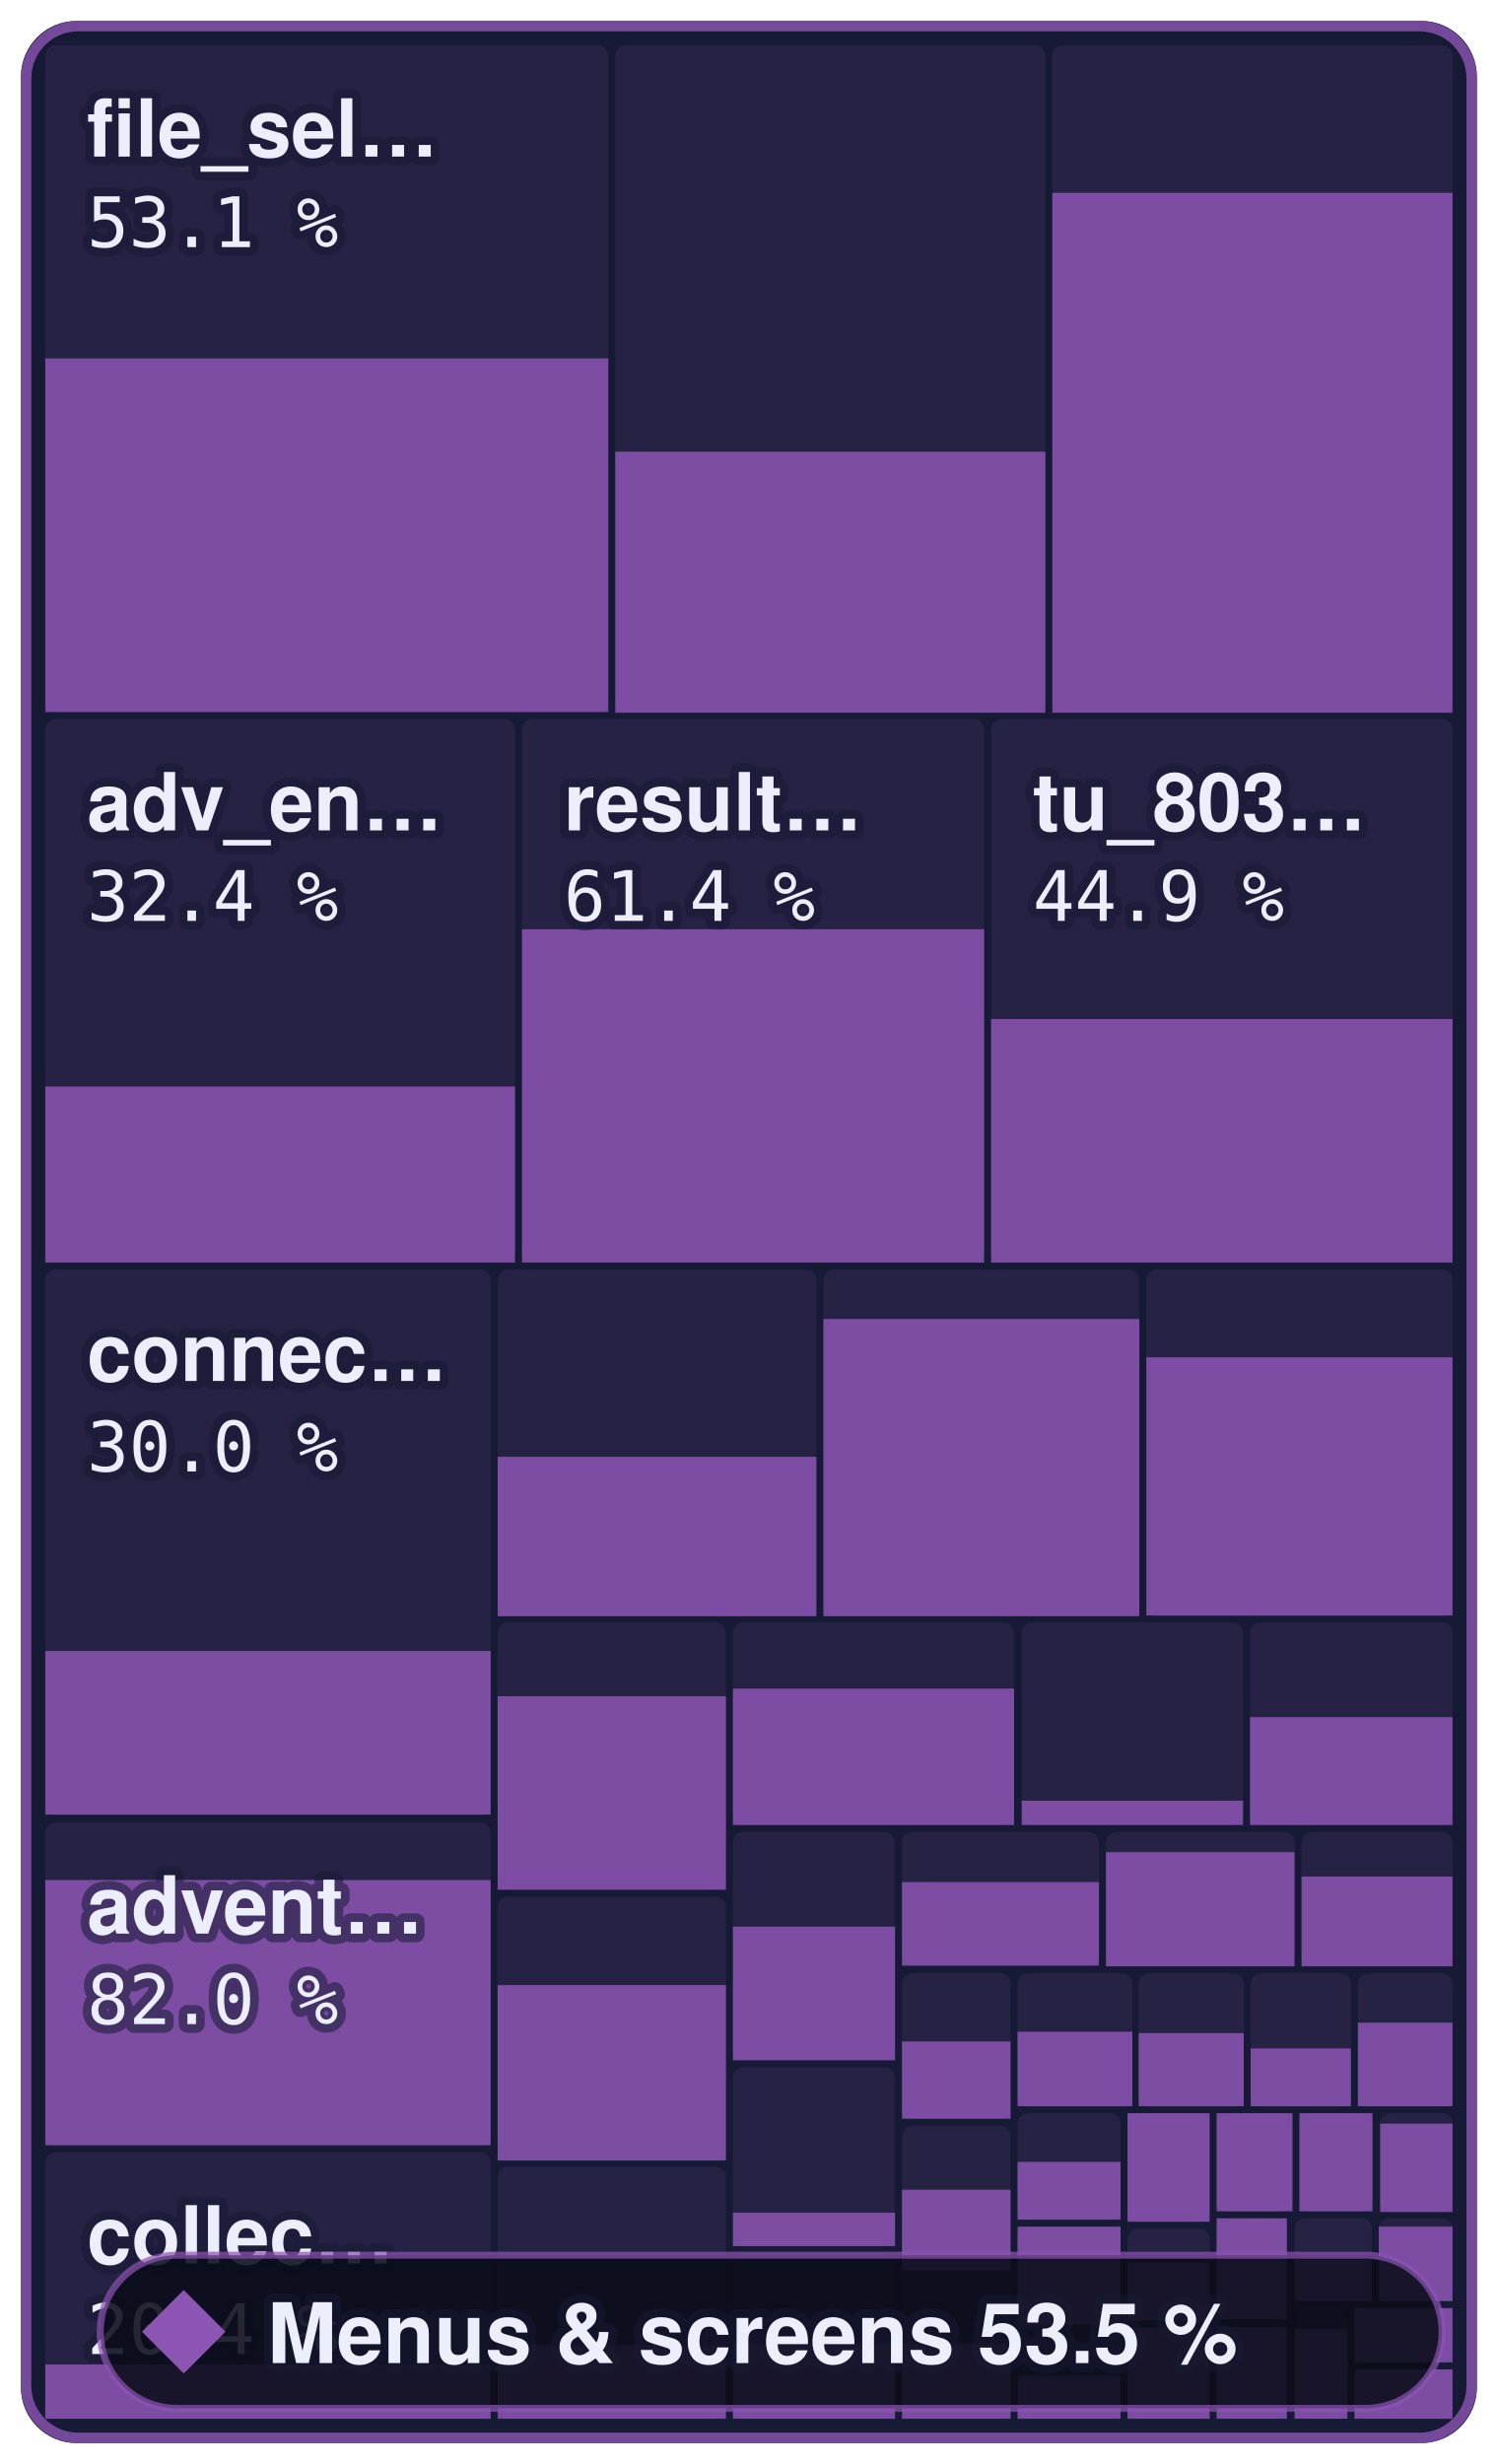
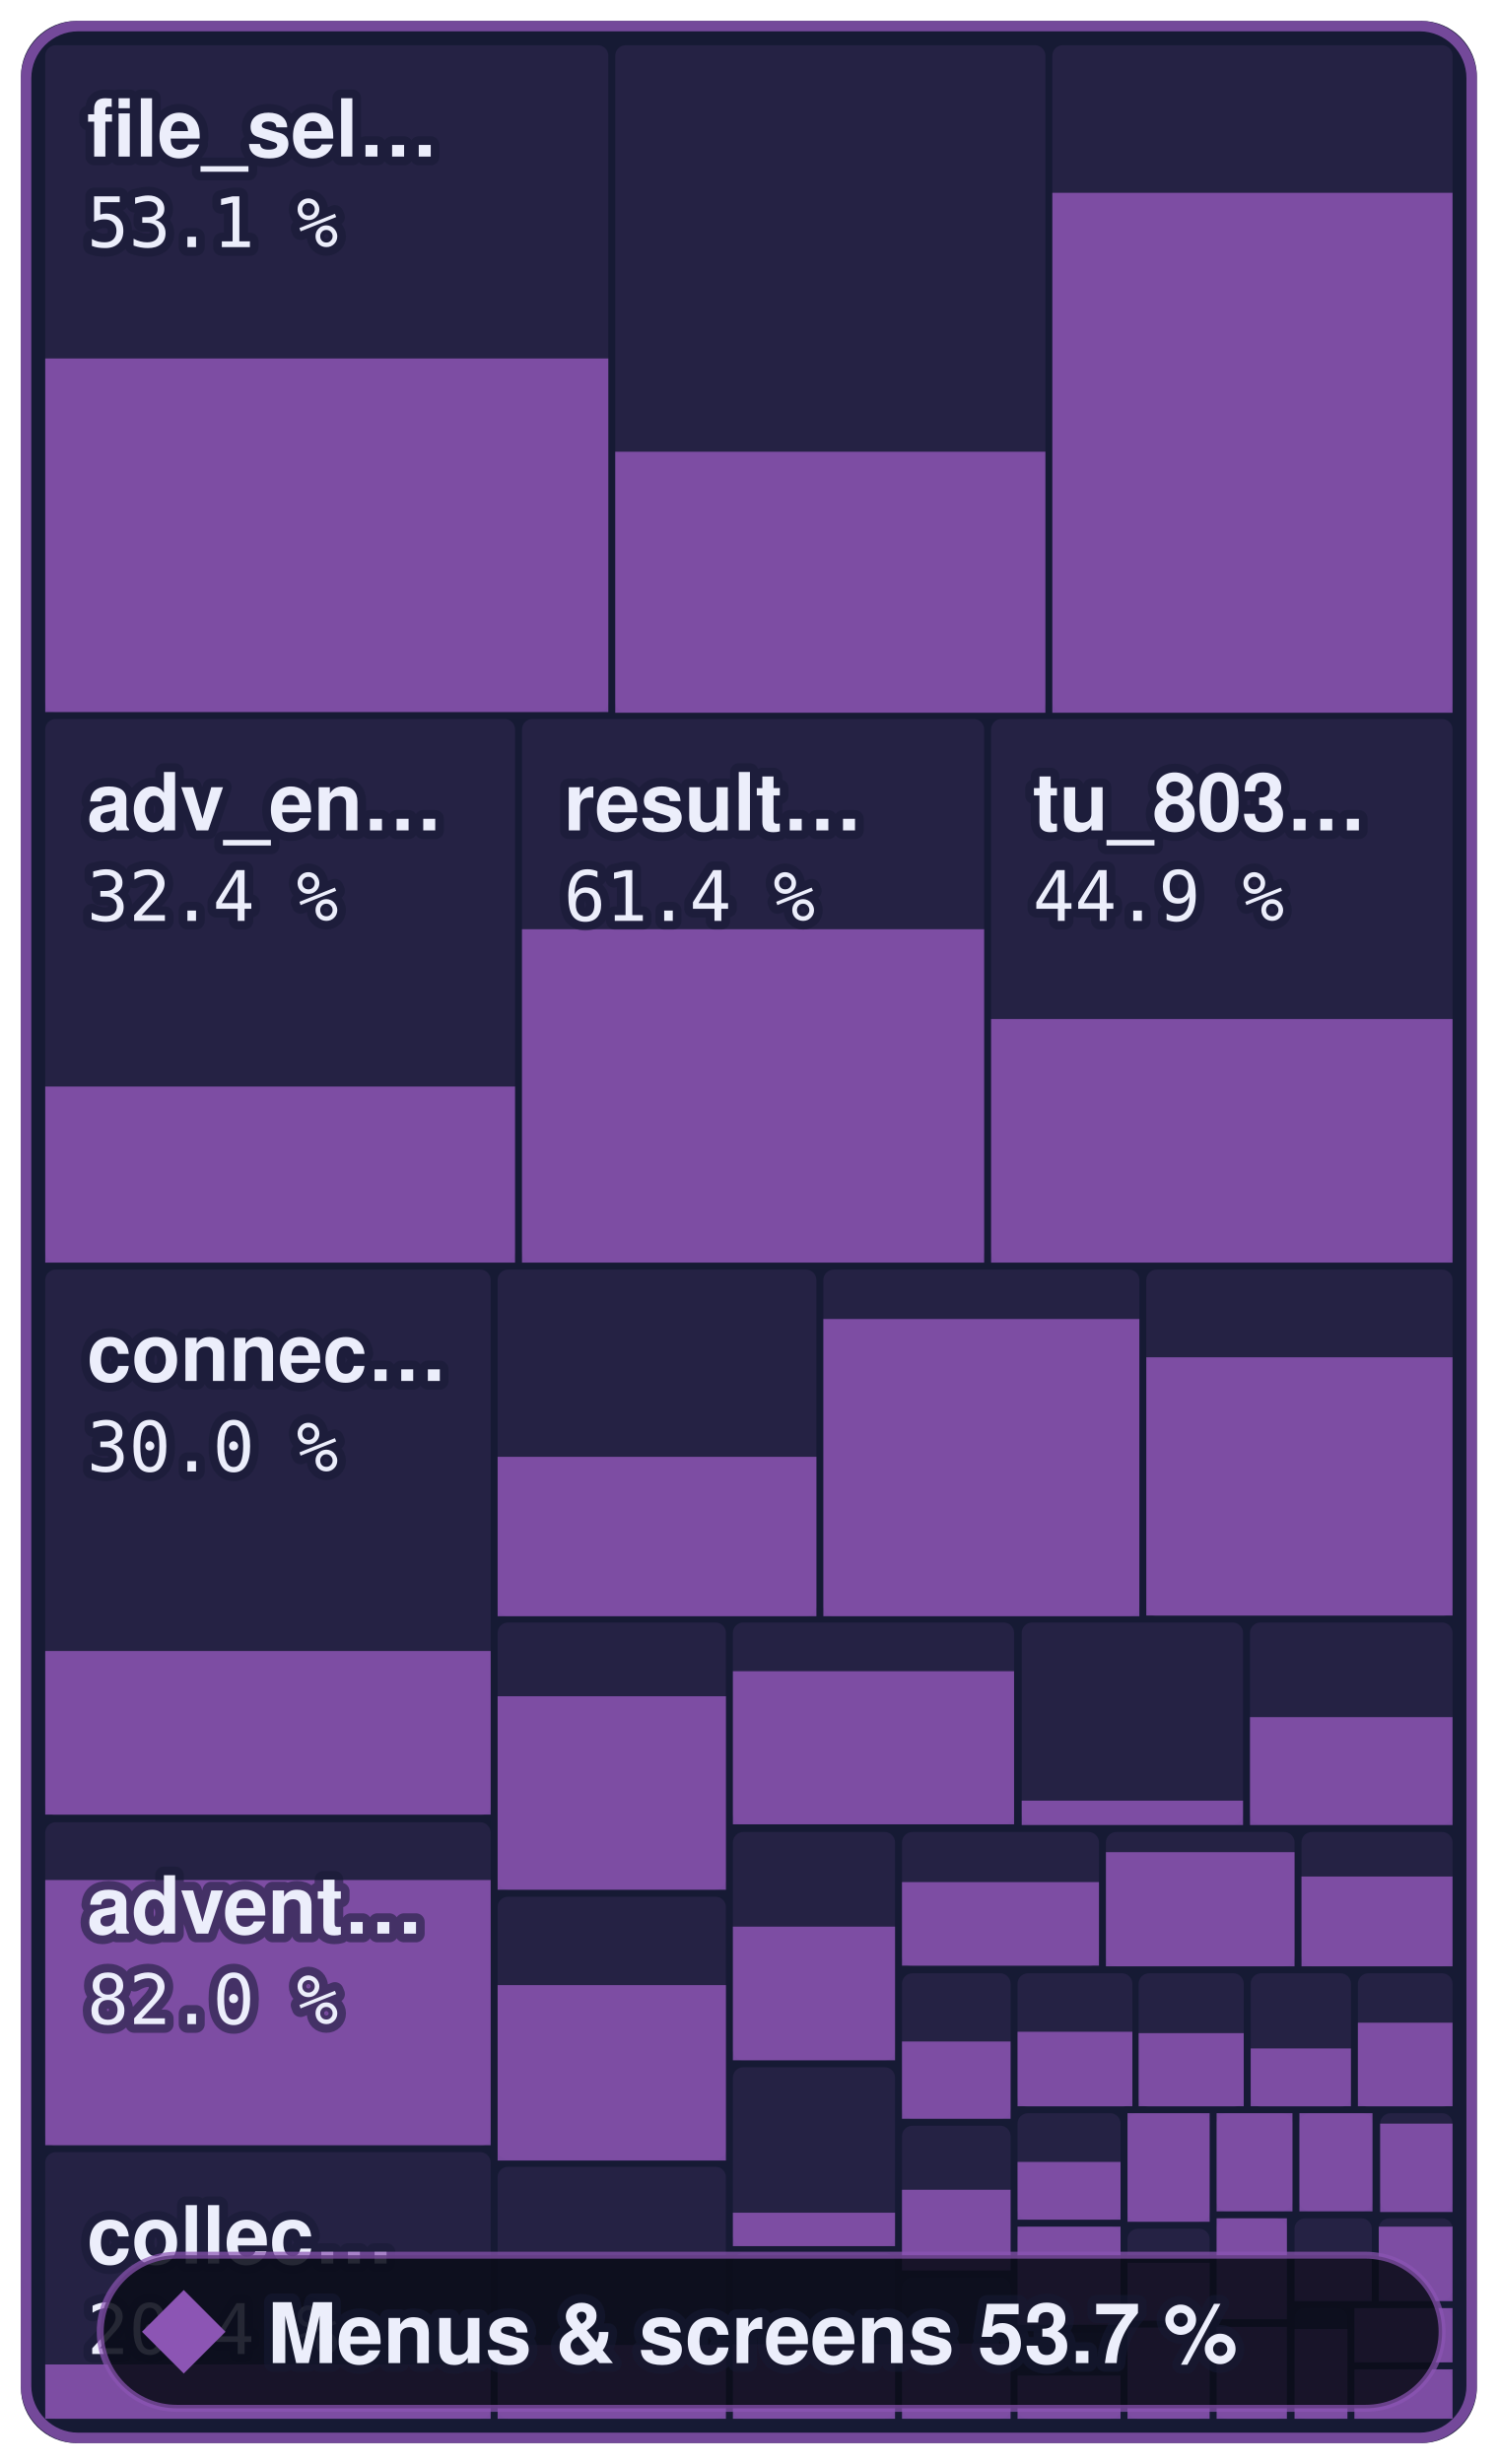
- <svg xmlns="http://www.w3.org/2000/svg" width="215.2" height="354" viewBox="0 0 215.2 354" role="img" aria-label="Menus &amp; screens: 53.5 % of 801,312 bytes of code matched, 699 of 863 functions">
+ <svg xmlns="http://www.w3.org/2000/svg" width="215.2" height="354" viewBox="0 0 215.2 354" role="img" aria-label="Menus &amp; screens: 53.7 % of 801,312 bytes of code matched, 702 of 863 functions">
  <style>text { font-family: -apple-system, BlinkMacSystemFont, 'Segoe UI', Helvetica, Arial, sans-serif; } .mono { font-family: ui-monospace, SFMono-Regular, 'SF Mono', Menlo, Consolas, monospace; } text { paint-order: stroke; stroke: #161a34; stroke-opacity: 0.55; stroke-width: 2.5px; stroke-linejoin: round; } .rise { transform-box: fill-box; transform-origin: 50% 100%; animation: rise 1.6s cubic-bezier(.2,.8,.2,1) .2s both; } @keyframes rise { from { transform: scaleY(0); } } @media (prefers-reduced-motion: reduce) { * { animation: none !important; } }</style>
  <rect x="3" y="3" width="209.2" height="348" rx="8" fill="#161a34" />
  <rect x="6.5" y="6.5" width="80.9" height="95.8" rx="1.5" fill="#8c55b4" fill-opacity="0.13" />
  <rect class="rise" x="6.5" y="51.5" width="80.9" height="50.8" fill="#8c55b4" fill-opacity="0.85" />
  <rect x="88.4" y="6.5" width="61.8" height="95.8" rx="1.5" fill="#8c55b4" fill-opacity="0.13" />
  <rect class="rise" x="88.4" y="64.9" width="61.8" height="37.5" fill="#8c55b4" fill-opacity="0.85" />
  <rect x="151.2" y="6.5" width="57.5" height="95.8" rx="1.5" fill="#8c55b4" fill-opacity="0.13" />
  <rect class="rise" x="151.2" y="27.7" width="57.5" height="74.7" fill="#8c55b4" fill-opacity="0.85" />
  <rect x="6.5" y="103.3" width="67.5" height="78.0" rx="1.5" fill="#8c55b4" fill-opacity="0.13" />
  <rect class="rise" x="6.5" y="156.1" width="67.5" height="25.3" fill="#8c55b4" fill-opacity="0.85" />
  <rect x="75.0" y="103.3" width="66.4" height="78.0" rx="1.5" fill="#8c55b4" fill-opacity="0.13" />
  <rect class="rise" x="75.0" y="133.5" width="66.4" height="47.9" fill="#8c55b4" fill-opacity="0.85" />
  <rect x="142.4" y="103.3" width="66.3" height="78.0" rx="1.5" fill="#8c55b4" fill-opacity="0.13" />
  <rect class="rise" x="142.4" y="146.4" width="66.3" height="35.0" fill="#8c55b4" fill-opacity="0.85" />
  <rect x="6.5" y="182.4" width="64.0" height="78.4" rx="1.5" fill="#8c55b4" fill-opacity="0.13" />
  <rect class="rise" x="6.5" y="237.2" width="64.0" height="23.5" fill="#8c55b4" fill-opacity="0.85" />
  <rect x="6.5" y="261.8" width="64.0" height="46.5" rx="1.5" fill="#8c55b4" fill-opacity="0.13" />
  <rect class="rise" x="6.5" y="270.1" width="64.0" height="38.1" fill="#8c55b4" fill-opacity="0.85" />
  <rect x="6.5" y="309.2" width="64.0" height="38.3" rx="1.5" fill="#8c55b4" fill-opacity="0.13" />
  <rect class="rise" x="6.5" y="339.7" width="64.0" height="7.8" fill="#8c55b4" fill-opacity="0.85" />
  <rect x="71.5" y="182.4" width="45.8" height="49.8" rx="1.5" fill="#8c55b4" fill-opacity="0.13" />
  <rect class="rise" x="71.5" y="209.3" width="45.8" height="22.9" fill="#8c55b4" fill-opacity="0.85" />
  <rect x="118.3" y="182.4" width="45.4" height="49.8" rx="1.5" fill="#8c55b4" fill-opacity="0.13" />
  <rect class="rise" x="118.3" y="189.5" width="45.4" height="42.7" fill="#8c55b4" fill-opacity="0.85" />
  <rect x="164.7" y="182.4" width="44.0" height="49.8" rx="1.5" fill="#8c55b4" fill-opacity="0.13" />
  <rect class="rise" x="164.7" y="195.0" width="44.0" height="37.1" fill="#8c55b4" fill-opacity="0.85" />
  <rect x="71.5" y="233.1" width="32.8" height="38.4" rx="1.5" fill="#8c55b4" fill-opacity="0.13" />
  <rect class="rise" x="71.5" y="243.7" width="32.8" height="27.8" fill="#8c55b4" fill-opacity="0.85" />
  <rect x="71.5" y="272.5" width="32.8" height="37.8" rx="1.5" fill="#8c55b4" fill-opacity="0.13" />
  <rect class="rise" x="71.5" y="285.2" width="32.8" height="25.2" fill="#8c55b4" fill-opacity="0.85" />
  <rect x="71.5" y="311.3" width="32.8" height="36.2" rx="1.5" fill="#8c55b4" fill-opacity="0.13" />
  <rect class="rise" x="71.5" y="336.9" width="32.8" height="10.6" fill="#8c55b4" fill-opacity="0.85" />
  <rect x="105.3" y="233.1" width="40.4" height="29.0" rx="1.5" fill="#8c55b4" fill-opacity="0.13" />
-   <rect class="rise" x="105.3" y="242.6" width="40.4" height="19.6" fill="#8c55b4" fill-opacity="0.85" />
+   <rect class="rise" x="105.3" y="240.1" width="40.4" height="22.0" fill="#8c55b4" fill-opacity="0.85" />
  <rect x="146.8" y="233.1" width="31.8" height="29.0" rx="1.5" fill="#8c55b4" fill-opacity="0.13" />
  <rect class="rise" x="146.8" y="258.7" width="31.8" height="3.5" fill="#8c55b4" fill-opacity="0.85" />
  <rect x="179.6" y="233.1" width="29.1" height="29.0" rx="1.5" fill="#8c55b4" fill-opacity="0.13" />
  <rect class="rise" x="179.6" y="246.7" width="29.1" height="15.5" fill="#8c55b4" fill-opacity="0.85" />
  <rect x="105.3" y="263.2" width="23.3" height="32.8" rx="1.5" fill="#8c55b4" fill-opacity="0.13" />
  <rect class="rise" x="105.3" y="276.8" width="23.3" height="19.2" fill="#8c55b4" fill-opacity="0.85" />
  <rect x="105.3" y="297.0" width="23.3" height="25.7" rx="1.5" fill="#8c55b4" fill-opacity="0.13" />
  <rect class="rise" x="105.3" y="317.9" width="23.3" height="4.8" fill="#8c55b4" fill-opacity="0.85" />
  <rect x="105.3" y="323.7" width="23.3" height="23.8" rx="1.5" fill="#8c55b4" fill-opacity="0.13" />
  <rect class="rise" x="105.3" y="336.8" width="23.3" height="10.7" fill="#8c55b4" fill-opacity="0.85" />
  <rect x="129.6" y="263.2" width="28.3" height="19.3" rx="1.5" fill="#8c55b4" fill-opacity="0.13" />
  <rect class="rise" x="129.6" y="270.4" width="28.3" height="12.0" fill="#8c55b4" fill-opacity="0.85" />
  <rect x="158.9" y="263.2" width="27.1" height="19.3" rx="1.5" fill="#8c55b4" fill-opacity="0.13" />
  <rect class="rise" x="158.9" y="266.1" width="27.1" height="16.4" fill="#8c55b4" fill-opacity="0.85" />
  <rect x="187.0" y="263.2" width="21.7" height="19.3" rx="1.5" fill="#8c55b4" fill-opacity="0.13" />
  <rect class="rise" x="187.0" y="269.6" width="21.7" height="12.9" fill="#8c55b4" fill-opacity="0.85" />
  <rect x="129.6" y="283.5" width="15.6" height="20.9" rx="1.5" fill="#8c55b4" fill-opacity="0.13" />
  <rect class="rise" x="129.6" y="293.3" width="15.6" height="11.1" fill="#8c55b4" fill-opacity="0.85" />
  <rect x="129.6" y="305.4" width="15.6" height="20.8" rx="1.5" fill="#8c55b4" fill-opacity="0.13" />
  <rect class="rise" x="129.6" y="314.6" width="15.6" height="11.6" fill="#8c55b4" fill-opacity="0.85" />
  <rect x="129.6" y="327.2" width="15.6" height="20.3" rx="1.5" fill="#8c55b4" fill-opacity="0.13" />
  <rect class="rise" x="129.6" y="336.7" width="15.6" height="10.8" fill="#8c55b4" fill-opacity="0.85" />
  <rect x="146.2" y="283.5" width="16.5" height="19.2" rx="1.5" fill="#8c55b4" fill-opacity="0.13" />
  <rect class="rise" x="146.2" y="291.9" width="16.5" height="10.7" fill="#8c55b4" fill-opacity="0.85" />
  <rect x="163.6" y="283.5" width="15.1" height="19.2" rx="1.5" fill="#8c55b4" fill-opacity="0.13" />
  <rect class="rise" x="163.6" y="292.1" width="15.1" height="10.5" fill="#8c55b4" fill-opacity="0.85" />
  <rect x="179.7" y="283.5" width="14.4" height="19.2" rx="1.5" fill="#8c55b4" fill-opacity="0.13" />
  <rect class="rise" x="179.7" y="294.3" width="14.4" height="8.3" fill="#8c55b4" fill-opacity="0.85" />
  <rect x="195.1" y="283.5" width="13.6" height="19.2" rx="1.5" fill="#8c55b4" fill-opacity="0.13" />
  <rect class="rise" x="195.1" y="290.6" width="13.6" height="12.0" fill="#8c55b4" fill-opacity="0.85" />
  <rect x="146.2" y="303.6" width="14.8" height="15.3" rx="1.5" fill="#8c55b4" fill-opacity="0.13" />
  <rect class="rise" x="146.2" y="310.6" width="14.8" height="8.3" fill="#8c55b4" fill-opacity="0.85" />
  <rect x="146.2" y="319.9" width="14.8" height="14.1" rx="1.5" fill="#8c55b4" fill-opacity="0.13" />
  <rect class="rise" x="146.2" y="319.9" width="14.8" height="14.1" fill="#8c55b4" fill-opacity="0.85" />
  <rect x="146.2" y="335.1" width="14.8" height="12.4" rx="1.5" fill="#8c55b4" fill-opacity="0.13" />
  <rect class="rise" x="146.2" y="341.3" width="14.8" height="6.2" fill="#8c55b4" fill-opacity="0.85" />
  <rect x="162.0" y="303.6" width="11.8" height="15.6" rx="1.5" fill="#8c55b4" fill-opacity="0.13" />
  <rect class="rise" x="162.0" y="303.6" width="11.8" height="15.6" fill="#8c55b4" fill-opacity="0.85" />
  <rect x="162.0" y="320.2" width="11.8" height="13.2" rx="1.5" fill="#8c55b4" fill-opacity="0.13" />
  <rect class="rise" x="162.0" y="325.1" width="11.8" height="8.3" fill="#8c55b4" fill-opacity="0.85" />
  <rect x="162.0" y="334.4" width="11.8" height="13.1" rx="1.5" fill="#8c55b4" fill-opacity="0.13" />
  <rect class="rise" x="162.0" y="334.4" width="11.8" height="13.1" fill="#8c55b4" fill-opacity="0.85" />
  <rect x="174.8" y="303.6" width="10.9" height="14.1" rx="1.5" fill="#8c55b4" fill-opacity="0.13" />
  <rect class="rise" x="174.8" y="303.6" width="10.9" height="14.1" fill="#8c55b4" fill-opacity="0.85" />
  <rect x="186.7" y="303.6" width="10.5" height="14.1" rx="1.5" fill="#8c55b4" fill-opacity="0.13" />
  <rect class="rise" x="186.7" y="303.6" width="10.5" height="14.1" fill="#8c55b4" fill-opacity="0.85" />
  <rect x="198.3" y="303.6" width="10.4" height="14.1" rx="1.5" fill="#8c55b4" fill-opacity="0.13" />
  <rect class="rise" x="198.3" y="305.1" width="10.4" height="12.7" fill="#8c55b4" fill-opacity="0.85" />
  <rect x="174.8" y="318.7" width="10.1" height="14.5" rx="1.5" fill="#8c55b4" fill-opacity="0.13" />
  <rect class="rise" x="174.8" y="318.7" width="10.1" height="14.5" fill="#8c55b4" fill-opacity="0.85" />
  <rect x="174.8" y="334.3" width="10.1" height="13.2" rx="1.5" fill="#8c55b4" fill-opacity="0.13" />
  <rect class="rise" x="174.8" y="334.3" width="10.1" height="13.2" fill="#8c55b4" fill-opacity="0.85" />
  <rect x="186.0" y="318.7" width="11.1" height="11.8" rx="1.5" fill="#8c55b4" fill-opacity="0.13" />
  <rect class="rise" x="186.0" y="324.6" width="11.1" height="6.0" fill="#8c55b4" fill-opacity="0.85" />
  <rect x="198.1" y="318.7" width="10.6" height="11.8" rx="1.5" fill="#8c55b4" fill-opacity="0.13" />
  <rect class="rise" x="198.1" y="319.9" width="10.6" height="10.7" fill="#8c55b4" fill-opacity="0.85" />
  <rect x="186.0" y="331.6" width="7.6" height="15.9" rx="1.5" fill="#8c55b4" fill-opacity="0.13" />
  <rect class="rise" x="186.0" y="334.6" width="7.6" height="12.9" fill="#8c55b4" fill-opacity="0.85" />
  <rect x="194.6" y="331.6" width="14.1" height="7.8" rx="1.5" fill="#8c55b4" fill-opacity="0.13" />
  <rect class="rise" x="194.6" y="331.6" width="14.1" height="7.8" fill="#8c55b4" fill-opacity="0.85" />
  <rect x="194.6" y="340.4" width="14.1" height="7.1" rx="1.5" fill="#8c55b4" fill-opacity="0.13" />
  <rect class="rise" x="194.6" y="340.4" width="14.1" height="7.1" fill="#8c55b4" fill-opacity="0.85" />
  <rect x="3.75" y="3.75" width="207.7" height="346.5" rx="7.5" fill="none" stroke="#8c55b4" stroke-opacity="0.8" stroke-width="1.5" />
  <text x="12.5" y="22.5" font-size="11.5" font-weight="600" fill="#eceefb">file_sel…</text>
  <text x="12.5" y="35.5" class="mono" font-size="10" fill="#eceefb">53.1 %</text>
  <text x="12.5" y="119.3" font-size="11.5" font-weight="600" fill="#eceefb">adv_en…</text>
  <text x="12.5" y="132.3" class="mono" font-size="10" fill="#eceefb">32.4 %</text>
  <text x="81.0" y="119.3" font-size="11.5" font-weight="600" fill="#eceefb">result…</text>
  <text x="81.0" y="132.3" class="mono" font-size="10" fill="#eceefb">61.4 %</text>
  <text x="148.4" y="119.3" font-size="11.5" font-weight="600" fill="#eceefb">tu_803…</text>
  <text x="148.4" y="132.3" class="mono" font-size="10" fill="#eceefb">44.9 %</text>
  <text x="12.5" y="198.4" font-size="11.5" font-weight="600" fill="#eceefb">connec…</text>
  <text x="12.5" y="211.4" class="mono" font-size="10" fill="#eceefb">30.0 %</text>
  <text x="12.5" y="277.8" font-size="11.5" font-weight="600" fill="#eceefb">advent…</text>
  <text x="12.5" y="290.8" class="mono" font-size="10" fill="#eceefb">82.0 %</text>
  <text x="12.5" y="325.2" font-size="11.5" font-weight="600" fill="#eceefb">collec…</text>
  <text x="12.5" y="338.2" class="mono" font-size="10" fill="#eceefb">20.4 %</text>
  <rect x="14.4" y="324" width="192.8" height="22" rx="11" fill="#0b0d1a" fill-opacity="0.88" stroke="#8c55b4" stroke-opacity="0.7" />
  <path d="M26.4 329L32.4 335L26.4 341L20.4 335Z" fill="#8c55b4" />
-   <text x="38.4" y="339.5" font-size="12" font-weight="700" fill="#eceefb">Menus &amp; screens 53.5 %</text>
+   <text x="38.4" y="339.5" font-size="12" font-weight="700" fill="#eceefb">Menus &amp; screens 53.7 %</text>
</svg>
